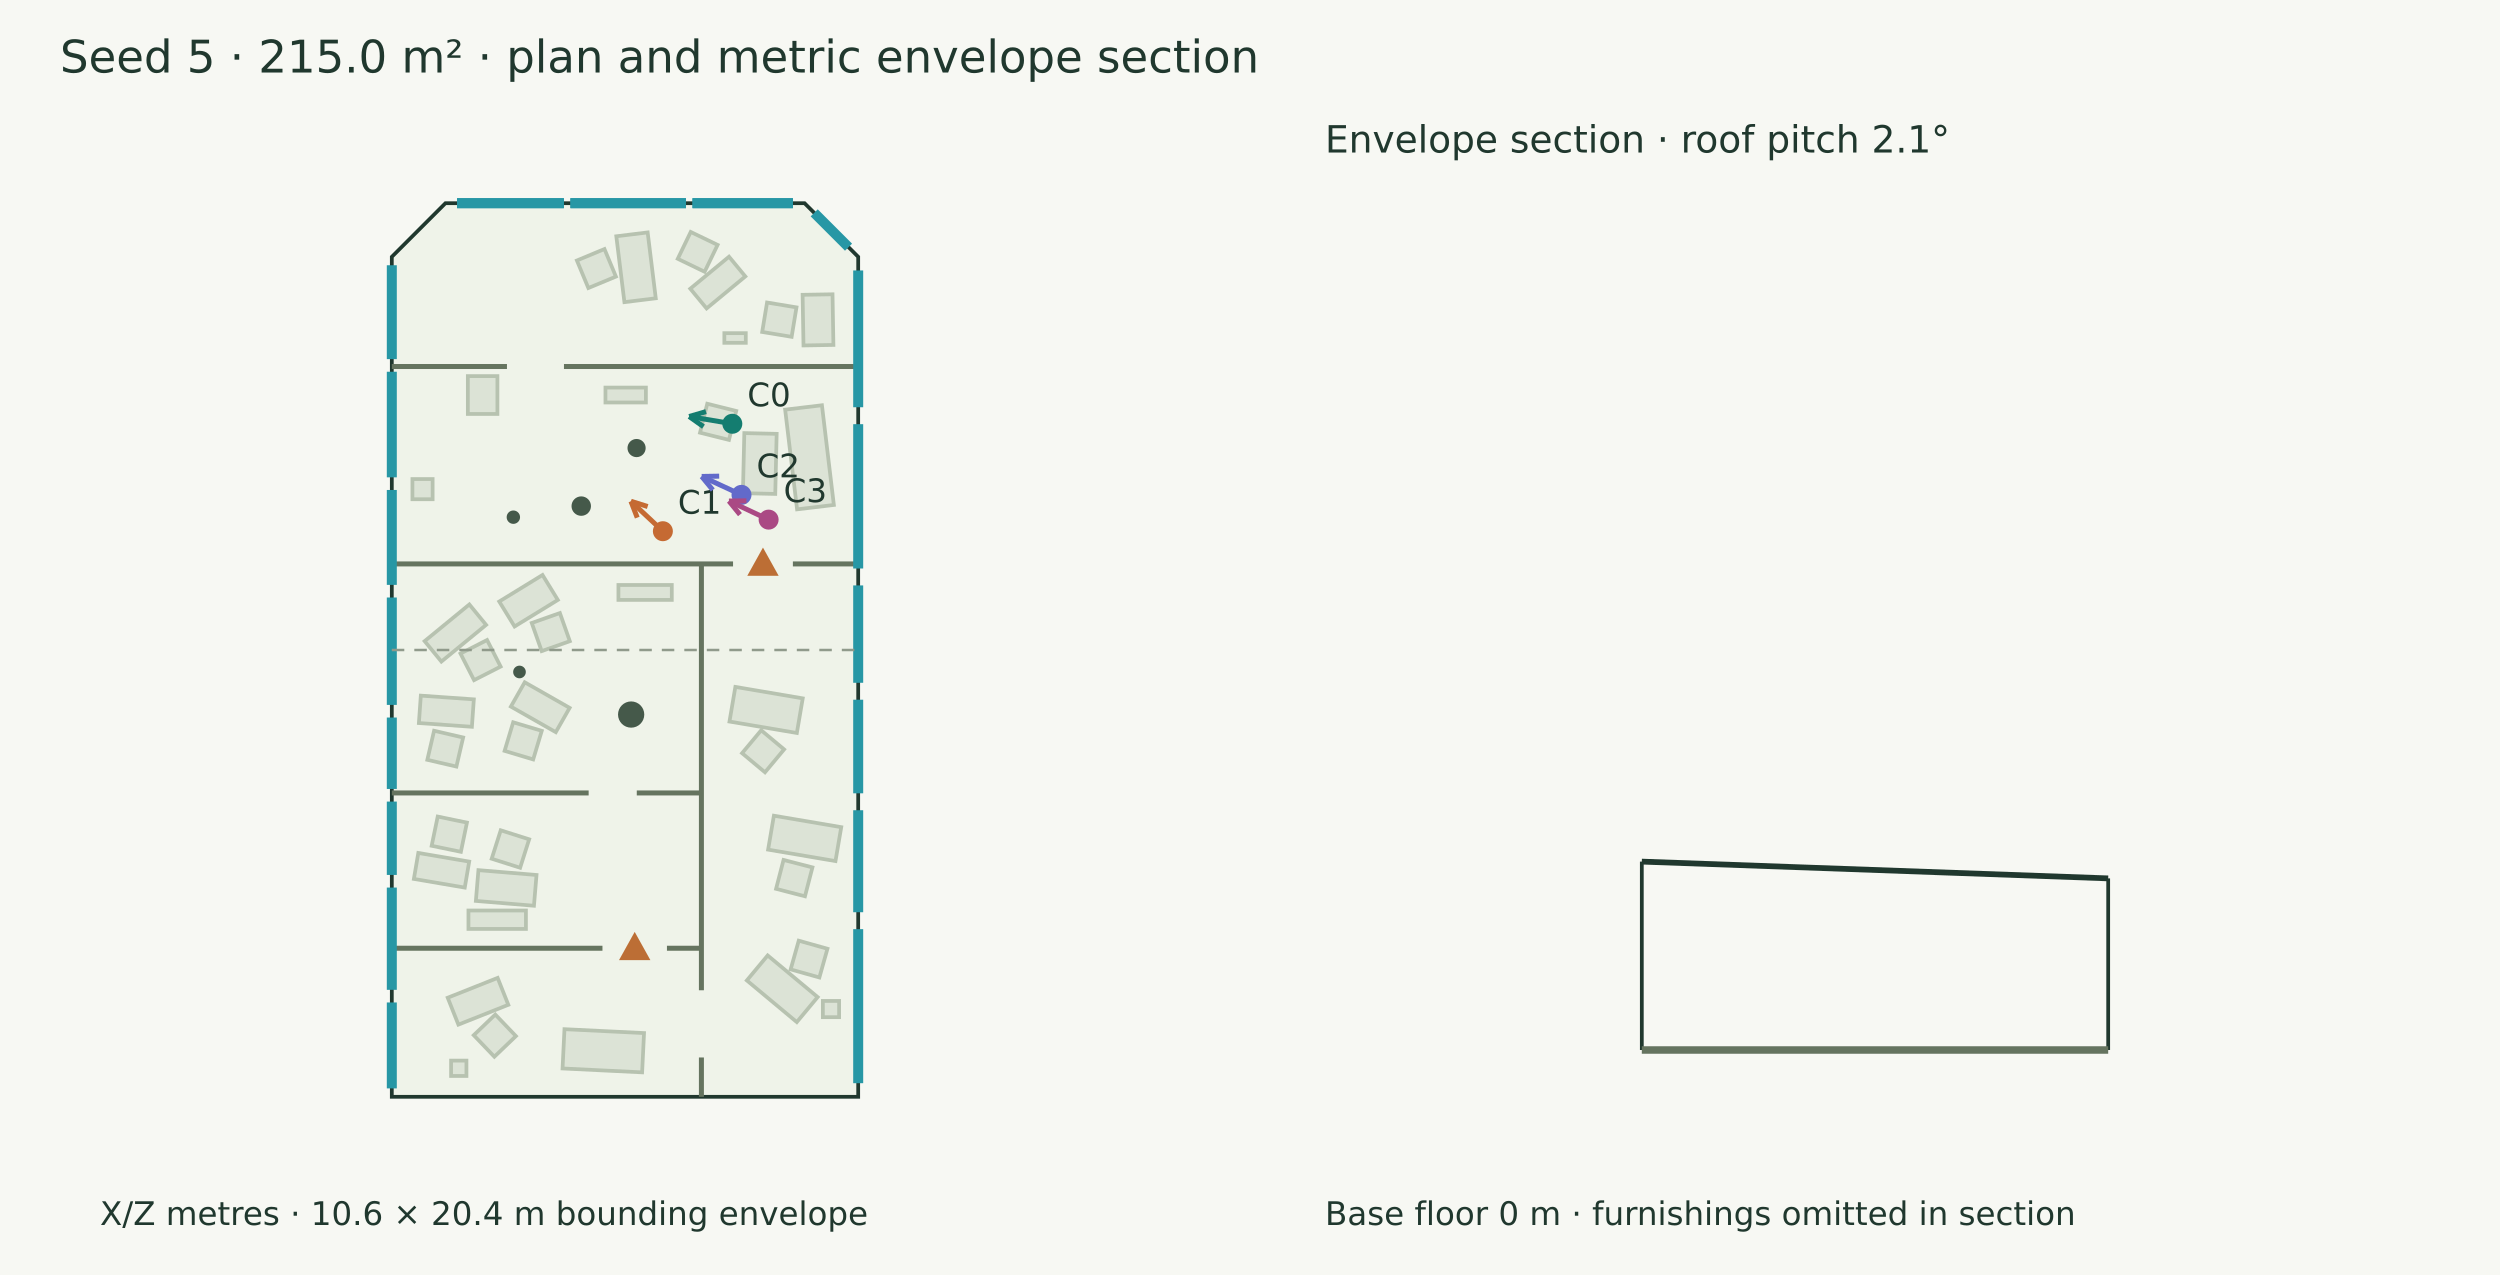
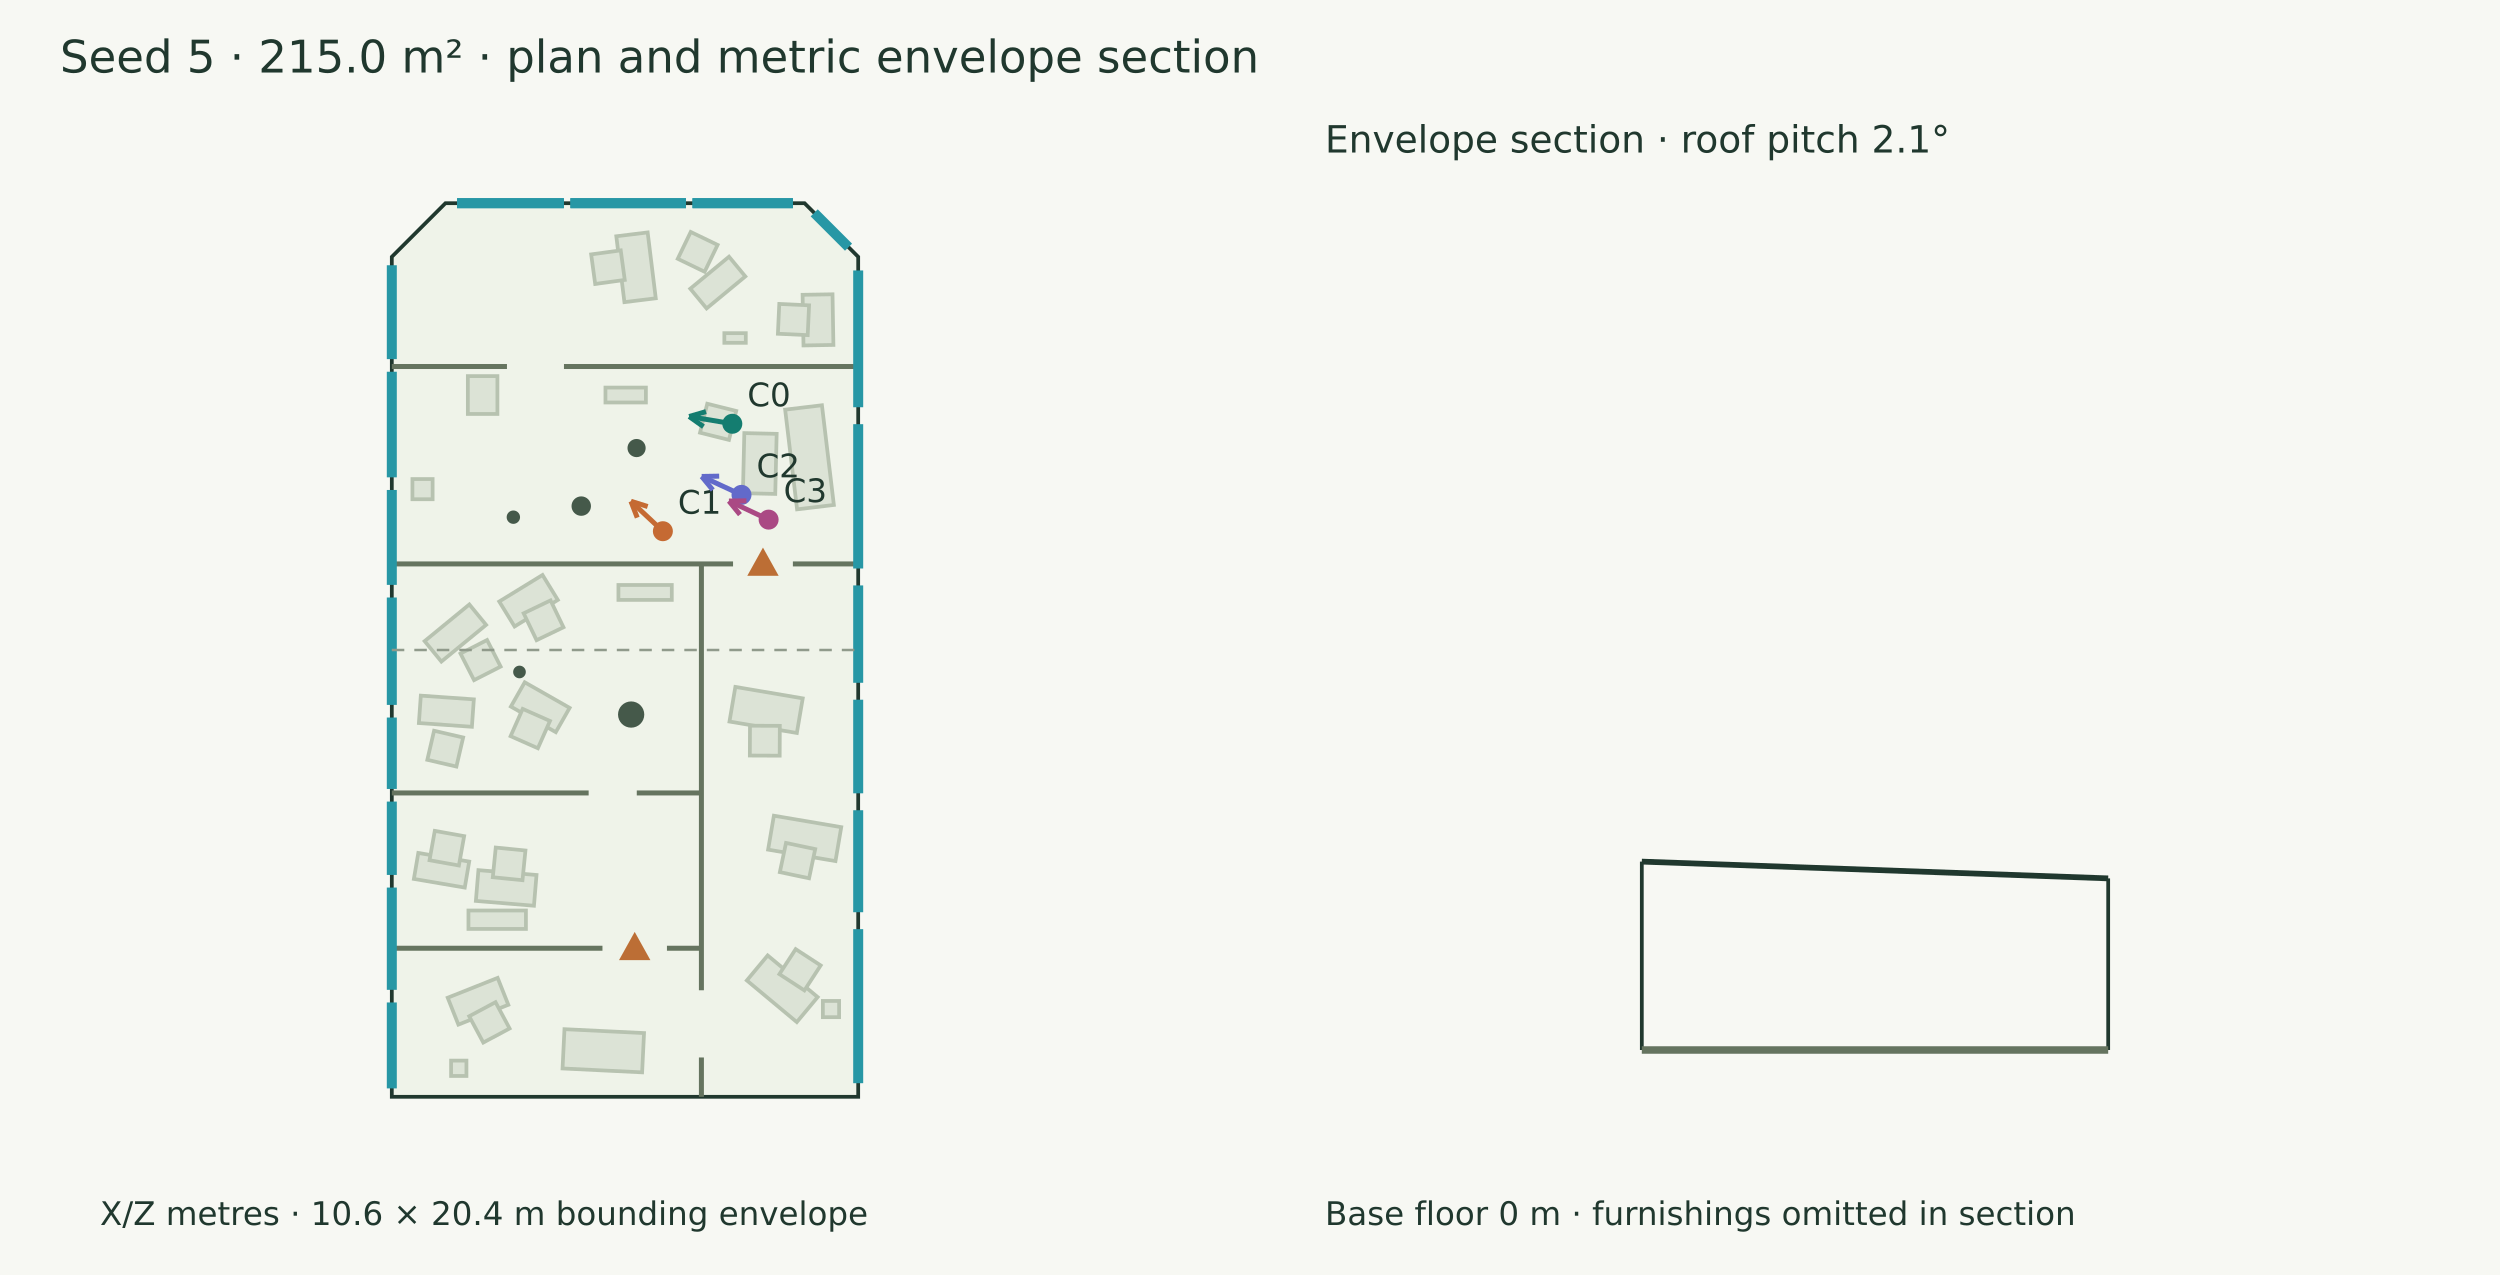
<svg xmlns="http://www.w3.org/2000/svg" width="1000" height="510" viewBox="0 0 1000 510">
  <rect width="100%" height="100%" fill="#f7f8f3" />
  <g font-family="DejaVu Sans" fill="#20382e">
    <text x="24.000" y="29.000" font-size="18">Seed 5 · 215.0 m² · plan and metric envelope section</text>
    <polygon points="178.185,81.275 321.815,81.275 343.276,102.736 343.276,438.725 156.724,438.725 156.724,102.736" fill="#eff3e9" stroke="#20382e" stroke-width="1.5" />
    <polygon points="298.126,110.572 282.633,123.373 276.111,115.480 291.604,102.678" fill="#dce3d6" stroke="#b7c2b0" stroke-width="1.5" />
    <polygon points="287.034,97.965 281.845,108.712 271.097,103.523 276.286,92.776" fill="#dce3d6" stroke="#b7c2b0" stroke-width="1.5" />
    <polygon points="259.063,92.969 262.307,119.314 249.766,120.858 246.522,94.513" fill="#dce3d6" stroke="#b7c2b0" stroke-width="1.5" />
-     <polygon points="241.781,99.613 246.362,110.633 235.342,115.214 230.760,104.194" fill="#dce3d6" stroke="#b7c2b0" stroke-width="1.5" />
+     <polygon points="248.291,100.147 249.902,111.972 238.076,113.583 236.465,101.758" fill="#dce3d6" stroke="#b7c2b0" stroke-width="1.5" />
    <polygon points="333.007,117.715 333.362,137.973 321.397,138.183 321.041,117.925" fill="#dce3d6" stroke="#b7c2b0" stroke-width="1.5" />
-     <polygon points="318.596,122.950 316.653,134.725 304.877,132.782 306.821,121.006" fill="#dce3d6" stroke="#b7c2b0" stroke-width="1.5" />
+     <polygon points="323.633,122.136 323.079,134.057 311.157,133.503 311.711,121.582" fill="#dce3d6" stroke="#b7c2b0" stroke-width="1.5" />
    <polygon points="298.312,137.127 289.739,137.127 289.739,133.265 298.312,133.265" fill="#dce3d6" stroke="#b7c2b0" stroke-width="1.5" />
    <polygon points="318.834,203.739 314.061,163.863 328.772,162.102 333.546,201.978" fill="#dce3d6" stroke="#b7c2b0" stroke-width="1.5" />
    <polygon points="310.664,173.539 310.099,197.572 297.161,197.268 297.726,173.235" fill="#dce3d6" stroke="#b7c2b0" stroke-width="1.5" />
    <polygon points="294.482,164.388 291.588,175.966 280.010,173.073 282.903,161.495" fill="#dce3d6" stroke="#b7c2b0" stroke-width="1.5" />
    <polygon points="187.140,150.442 198.964,150.442 198.964,165.583 187.140,165.583" fill="#dce3d6" stroke="#b7c2b0" stroke-width="1.5" />
    <polygon points="242.183,155.029 258.360,155.029 258.360,160.996 242.183,160.996" fill="#dce3d6" stroke="#b7c2b0" stroke-width="1.5" />
    <polygon points="199.699,240.609 217.003,229.990 223.133,239.978 205.829,250.597" fill="#dce3d6" stroke="#b7c2b0" stroke-width="1.5" />
-     <polygon points="212.701,249.187 223.955,245.214 227.928,256.469 216.673,260.441" fill="#dce3d6" stroke="#b7c2b0" stroke-width="1.5" />
+     <polygon points="209.459,245.321 220.215,240.151 225.385,250.907 214.629,256.077" fill="#dce3d6" stroke="#b7c2b0" stroke-width="1.5" />
    <polygon points="169.851,256.457 187.736,241.781 194.440,249.952 176.555,264.627" fill="#dce3d6" stroke="#b7c2b0" stroke-width="1.5" />
    <polygon points="184.197,261.427 194.827,256.001 200.253,266.631 189.624,272.057" fill="#dce3d6" stroke="#b7c2b0" stroke-width="1.5" />
    <polygon points="168.328,278.253 189.531,279.745 188.760,290.713 167.556,289.221" fill="#dce3d6" stroke="#b7c2b0" stroke-width="1.5" />
    <polygon points="173.633,292.301 185.258,295.001 182.558,306.626 170.933,303.927" fill="#dce3d6" stroke="#b7c2b0" stroke-width="1.5" />
    <polygon points="209.887,272.911 227.850,283.144 222.311,292.866 204.349,282.633" fill="#dce3d6" stroke="#b7c2b0" stroke-width="1.5" />
-     <polygon points="205.274,288.916 216.705,292.346 213.275,303.777 201.844,300.347" fill="#dce3d6" stroke="#b7c2b0" stroke-width="1.5" />
+     <polygon points="209.073,283.554 219.984,288.390 215.148,299.301 204.237,294.465" fill="#dce3d6" stroke="#b7c2b0" stroke-width="1.5" />
    <polygon points="247.370,233.994 268.716,233.994 268.716,239.962 247.370,239.962" fill="#dce3d6" stroke="#b7c2b0" stroke-width="1.5" />
    <polygon points="309.551,326.281 336.499,330.864 334.191,344.434 307.243,339.851" fill="#dce3d6" stroke="#b7c2b0" stroke-width="1.5" />
-     <polygon points="313.418,343.972 324.973,346.961 321.984,358.515 310.429,355.526" fill="#dce3d6" stroke="#b7c2b0" stroke-width="1.5" />
+     <polygon points="314.407,337.176 326.085,339.636 323.625,351.315 311.947,348.855" fill="#dce3d6" stroke="#b7c2b0" stroke-width="1.5" />
    <polygon points="294.145,274.761 321.093,279.344 318.737,293.197 291.789,288.615" fill="#dce3d6" stroke="#b7c2b0" stroke-width="1.5" />
-     <polygon points="296.833,301.271 304.482,292.110 313.644,299.759 305.995,308.920" fill="#dce3d6" stroke="#b7c2b0" stroke-width="1.5" />
+     <polygon points="299.992,290.284 311.927,290.338 311.872,302.273 299.938,302.218" fill="#dce3d6" stroke="#b7c2b0" stroke-width="1.5" />
    <polygon points="318.720,408.833 298.736,392.178 307.071,382.177 327.055,398.833" fill="#dce3d6" stroke="#b7c2b0" stroke-width="1.5" />
-     <polygon points="327.749,390.993 316.260,387.761 319.492,376.272 330.981,379.505" fill="#dce3d6" stroke="#b7c2b0" stroke-width="1.5" />
+     <polygon points="321.758,396.170 311.756,389.659 318.267,379.657 328.269,386.167" fill="#dce3d6" stroke="#b7c2b0" stroke-width="1.5" />
    <polygon points="213.580,362.298 190.345,360.361 191.371,348.055 214.606,349.993" fill="#dce3d6" stroke="#b7c2b0" stroke-width="1.5" />
-     <polygon points="208.050,347.106 196.676,343.493 200.289,332.118 211.663,335.731" fill="#dce3d6" stroke="#b7c2b0" stroke-width="1.5" />
+     <polygon points="208.994,352.081 197.119,350.897 198.302,339.022 210.178,340.205" fill="#dce3d6" stroke="#b7c2b0" stroke-width="1.5" />
    <polygon points="185.904,355.039 165.551,351.567 167.323,341.177 187.676,344.649" fill="#dce3d6" stroke="#b7c2b0" stroke-width="1.5" />
-     <polygon points="184.353,340.730 172.666,338.311 175.086,326.624 186.772,329.044" fill="#dce3d6" stroke="#b7c2b0" stroke-width="1.5" />
+     <polygon points="183.556,346.201 171.808,344.096 173.913,332.348 185.661,334.453" fill="#dce3d6" stroke="#b7c2b0" stroke-width="1.5" />
    <polygon points="210.371,371.574 187.380,371.574 187.380,364.203 210.371,364.203" fill="#dce3d6" stroke="#b7c2b0" stroke-width="1.5" />
    <polygon points="179.084,399.086 199.051,391.156 203.324,401.917 183.357,409.847" fill="#dce3d6" stroke="#b7c2b0" stroke-width="1.5" />
-     <polygon points="189.493,414.073 198.113,405.819 206.367,414.440 197.747,422.694" fill="#dce3d6" stroke="#b7c2b0" stroke-width="1.5" />
+     <polygon points="187.686,406.496 198.211,400.869 203.838,411.394 193.313,417.021" fill="#dce3d6" stroke="#b7c2b0" stroke-width="1.5" />
    <polygon points="225.787,411.671 257.614,413.229 256.844,428.942 225.018,427.384" fill="#dce3d6" stroke="#b7c2b0" stroke-width="1.5" />
    <polygon points="186.575,430.388 180.433,430.388 180.433,424.245 186.575,424.245" fill="#dce3d6" stroke="#b7c2b0" stroke-width="1.5" />
    <polygon points="329.147,400.376 335.641,400.376 335.641,406.870 329.147,406.870" fill="#dce3d6" stroke="#b7c2b0" stroke-width="1.5" />
    <polygon points="164.973,191.622 173.047,191.622 173.047,199.696 164.973,199.696" fill="#dce3d6" stroke="#b7c2b0" stroke-width="1.5" />
    <circle cx="252.459" cy="285.818" r="5.25" fill="#45594a" />
    <circle cx="207.794" cy="268.791" r="2.532" fill="#45594a" />
    <circle cx="205.34" cy="206.871" r="2.678" fill="#45594a" />
    <circle cx="232.498" cy="202.441" r="3.89" fill="#45594a" />
    <circle cx="254.628" cy="179.22" r="3.635" fill="#45594a" />
    <path d="M156.724,146.604 L202.783,146.604" stroke="#65745f" stroke-width="2" fill="none" />
    <path d="M225.584,146.604 L343.276,146.604" stroke="#65745f" stroke-width="2" fill="none" />
    <path d="M156.724,225.570 L293.220,225.570" stroke="#65745f" stroke-width="2" fill="none" />
    <path d="M317.152,225.570 L343.276,225.570" stroke="#65745f" stroke-width="2" fill="none" />
    <polygon points="305.186,220.570 300.186,229.570 310.186,229.570" fill="#bc6e35" stroke="#bc6e35" stroke-width="1.5" />
    <path d="M280.564,225.570 L280.564,396.106" stroke="#65745f" stroke-width="2" fill="none" />
    <path d="M280.564,422.988 L280.564,438.725" stroke="#65745f" stroke-width="2" fill="none" />
    <path d="M156.724,317.180 L235.459,317.180" stroke="#65745f" stroke-width="2" fill="none" />
    <path d="M254.709,317.180 L280.564,317.180" stroke="#65745f" stroke-width="2" fill="none" />
    <path d="M156.724,379.296 L240.984,379.296" stroke="#65745f" stroke-width="2" fill="none" />
    <path d="M266.777,379.296 L280.564,379.296" stroke="#65745f" stroke-width="2" fill="none" />
    <polygon points="253.881,374.296 248.881,383.296 258.881,383.296" fill="#bc6e35" stroke="#bc6e35" stroke-width="1.5" />
    <path d="M182.820,81.275 L225.563,81.275" stroke="#2797a5" stroke-width="4" fill="none" />
    <path d="M182.820,81.275 L225.563,81.275" stroke="#2797a5" stroke-width="4" fill="none" />
    <path d="M228.160,81.275 L274.399,81.275" stroke="#2797a5" stroke-width="4" fill="none" />
    <path d="M228.160,81.275 L274.399,81.275" stroke="#2797a5" stroke-width="4" fill="none" />
    <path d="M276.995,81.275 L317.180,81.275" stroke="#2797a5" stroke-width="4" fill="none" />
    <path d="M276.995,81.275 L317.180,81.275" stroke="#2797a5" stroke-width="4" fill="none" />
    <path d="M325.680,85.140 L339.411,98.872" stroke="#2797a5" stroke-width="4" fill="none" />
    <path d="M343.276,108.182 L343.276,162.899" stroke="#2797a5" stroke-width="4" fill="none" />
    <path d="M343.276,169.668 L343.276,227.400" stroke="#2797a5" stroke-width="4" fill="none" />
    <path d="M343.276,234.169 L343.276,273.115" stroke="#2797a5" stroke-width="4" fill="none" />
    <path d="M343.276,279.884 L343.276,317.325" stroke="#2797a5" stroke-width="4" fill="none" />
    <path d="M343.276,324.094 L343.276,364.890" stroke="#2797a5" stroke-width="4" fill="none" />
    <path d="M343.276,371.659 L343.276,433.278" stroke="#2797a5" stroke-width="4" fill="none" />
    <path d="M156.724,435.361 L156.724,400.985" stroke="#2797a5" stroke-width="4" fill="none" />
    <path d="M156.724,395.936 L156.724,355.023" stroke="#2797a5" stroke-width="4" fill="none" />
    <path d="M156.724,349.975 L156.724,320.632" stroke="#2797a5" stroke-width="4" fill="none" />
    <path d="M156.724,315.584 L156.724,287.011" stroke="#2797a5" stroke-width="4" fill="none" />
    <path d="M156.724,281.962 L156.724,239.001" stroke="#2797a5" stroke-width="4" fill="none" />
    <path d="M156.724,233.953 L156.724,195.988" stroke="#2797a5" stroke-width="4" fill="none" />
    <path d="M156.724,190.939 L156.724,148.697" stroke="#2797a5" stroke-width="4" fill="none" />
    <path d="M156.724,143.649 L156.724,106.100" stroke="#2797a5" stroke-width="4" fill="none" />
    <path d="M292.929,169.511 L275.669,166.605" stroke="#147d70" stroke-width="2" fill="none" />
    <path d="M275.669,166.605 L282.391,164.649" stroke="#147d70" stroke-width="2" fill="none" />
    <path d="M275.669,166.605 L281.379,170.654" stroke="#147d70" stroke-width="2" fill="none" />
    <circle cx="292.929" cy="169.511" r="4" fill="#147d70" />
    <text x="298.929" y="162.511" font-size="13">C0</text>
    <path d="M265.151,212.483 L252.380,200.522" stroke="#c56a33" stroke-width="2" fill="none" />
    <path d="M252.380,200.522 L259.062,202.609" stroke="#c56a33" stroke-width="2" fill="none" />
    <path d="M252.380,200.522 L254.899,207.053" stroke="#c56a33" stroke-width="2" fill="none" />
    <circle cx="265.151" cy="212.483" r="4" fill="#c56a33" />
    <text x="271.151" y="205.483" font-size="13">C1</text>
    <path d="M296.602,197.940 L280.675,190.584" stroke="#626aca" stroke-width="2" fill="none" />
    <path d="M280.675,190.584 L287.674,190.463" stroke="#626aca" stroke-width="2" fill="none" />
    <path d="M280.675,190.584 L285.121,195.991" stroke="#626aca" stroke-width="2" fill="none" />
    <circle cx="296.602" cy="197.94" r="4" fill="#626aca" />
    <text x="302.602" y="190.940" font-size="13">C2</text>
    <path d="M307.445,207.849 L291.574,200.415" stroke="#aa4984" stroke-width="2" fill="none" />
    <path d="M291.574,200.415 L298.573,200.331" stroke="#aa4984" stroke-width="2" fill="none" />
    <path d="M291.574,200.415 L295.991,205.846" stroke="#aa4984" stroke-width="2" fill="none" />
    <circle cx="307.445" cy="207.849" r="4" fill="#aa4984" />
    <text x="313.445" y="200.849" font-size="13">C3</text>
    <text x="40.000" y="490.000" font-size="13">X/Z metres · 10.6 × 20.4 m bounding envelope</text>
    <path d="M156.724,260.000 L343.276,260.000" stroke="#909a8b" stroke-width="1" stroke-dasharray="5 4" fill="none" />
    <path d="M656.724,344.644 L843.276,351.353" stroke="#20382e" stroke-width="2.3" fill="none" />
    <path d="M656.724,420.000 L656.724,344.644" stroke="#20382e" stroke-width="1.5" fill="none" />
    <path d="M843.276,420.000 L843.276,351.353" stroke="#20382e" stroke-width="1.5" fill="none" />
    <path d="M656.724,420.000 L843.276,420.000" stroke="#65745f" stroke-width="3" fill="none" />
    <path d="M656.724,420.000 L656.724,420.000" stroke="#8d9a85" stroke-width="1" fill="none" />
    <path d="M843.276,420.000 L843.276,420.000" stroke="#8d9a85" stroke-width="1" fill="none" />
    <text x="530.000" y="61.000" font-size="15">Envelope section · roof pitch 2.1°</text>
    <text x="530.000" y="490.000" font-size="13">Base floor 0 m · furnishings omitted in section</text>
  </g>
</svg>
